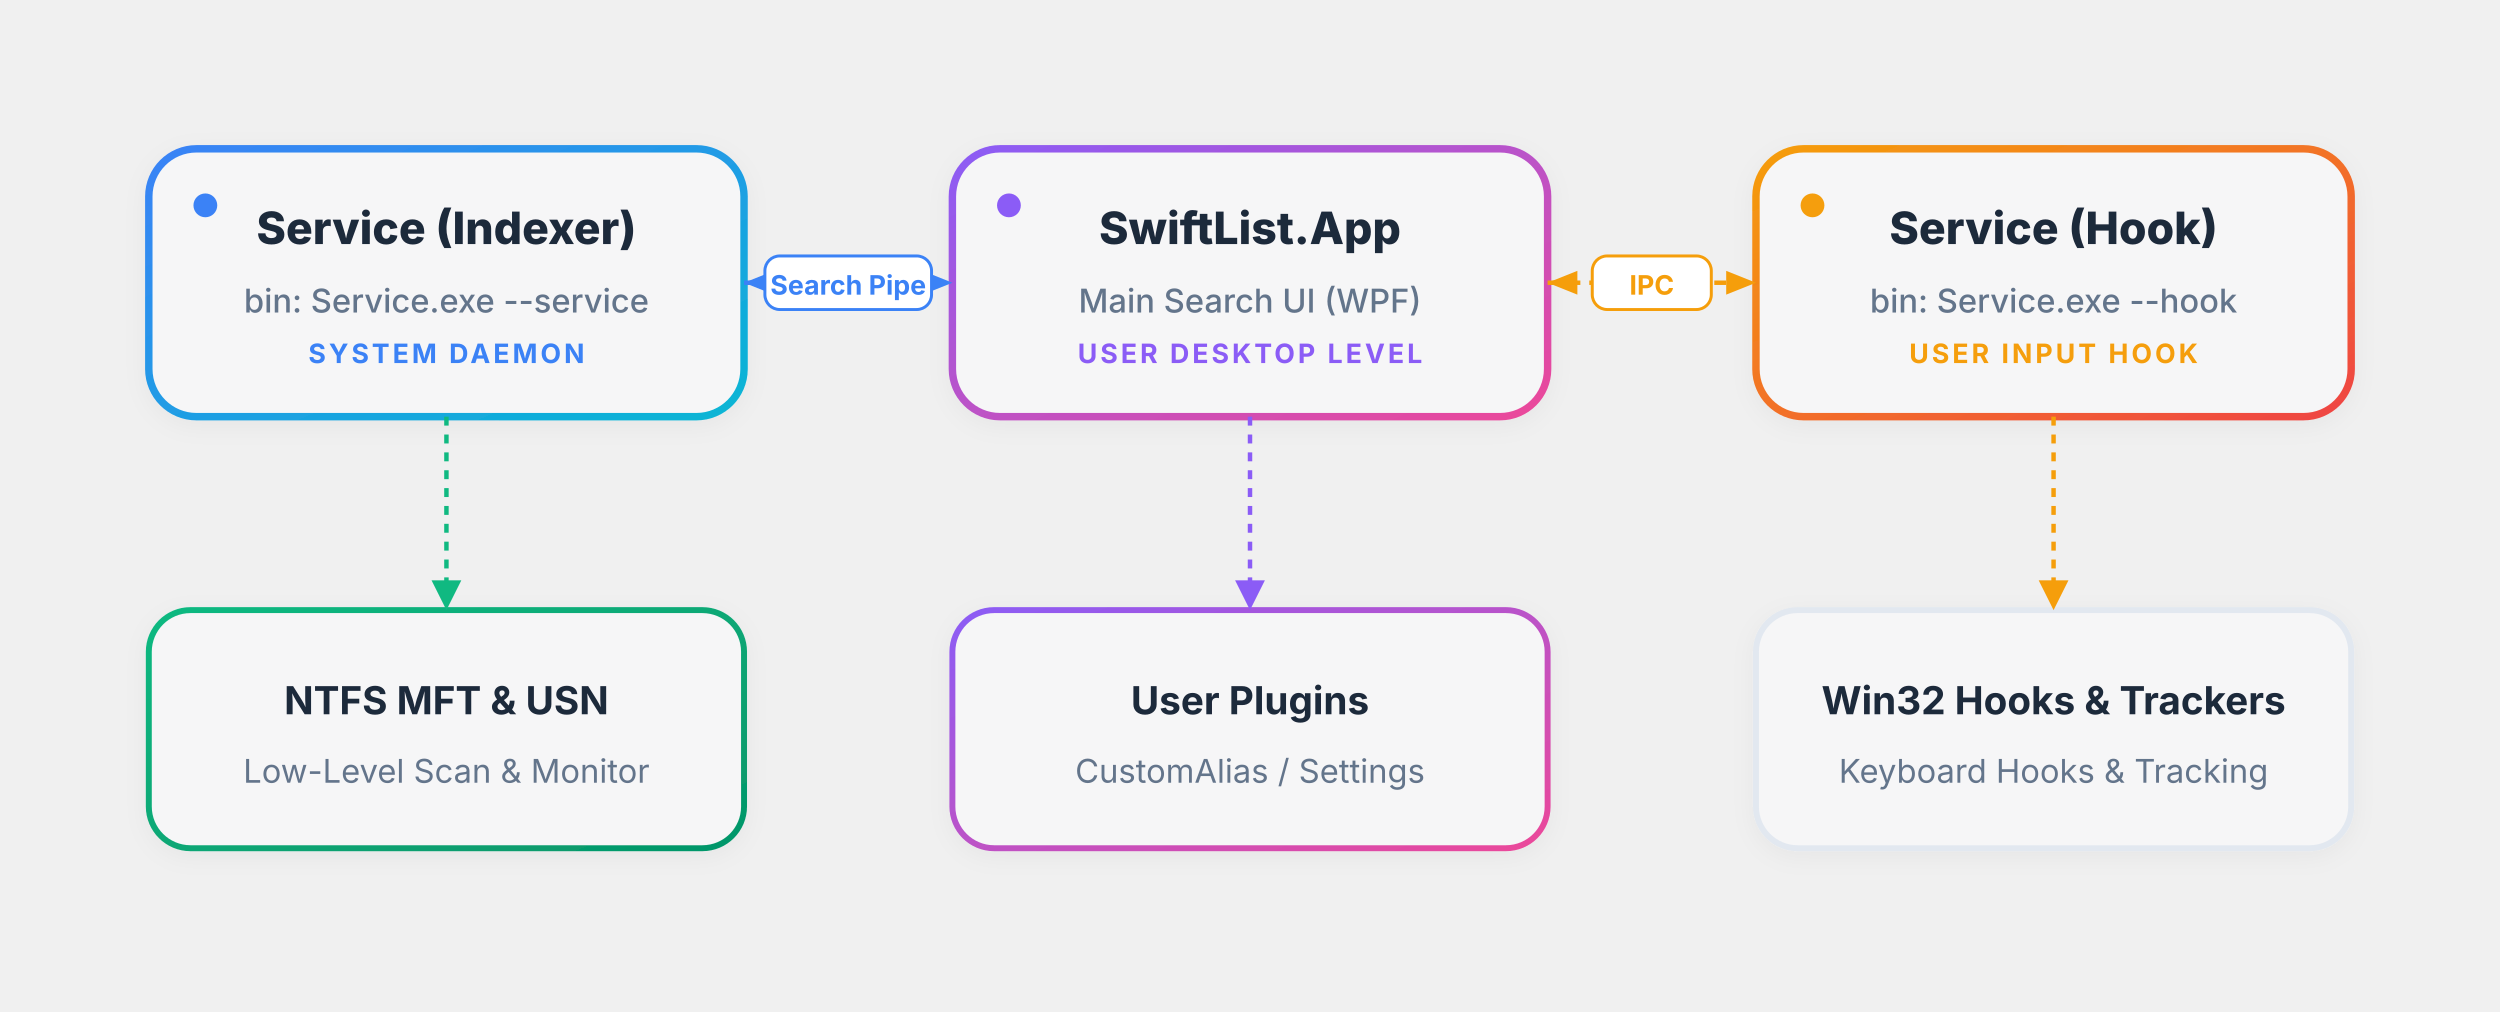
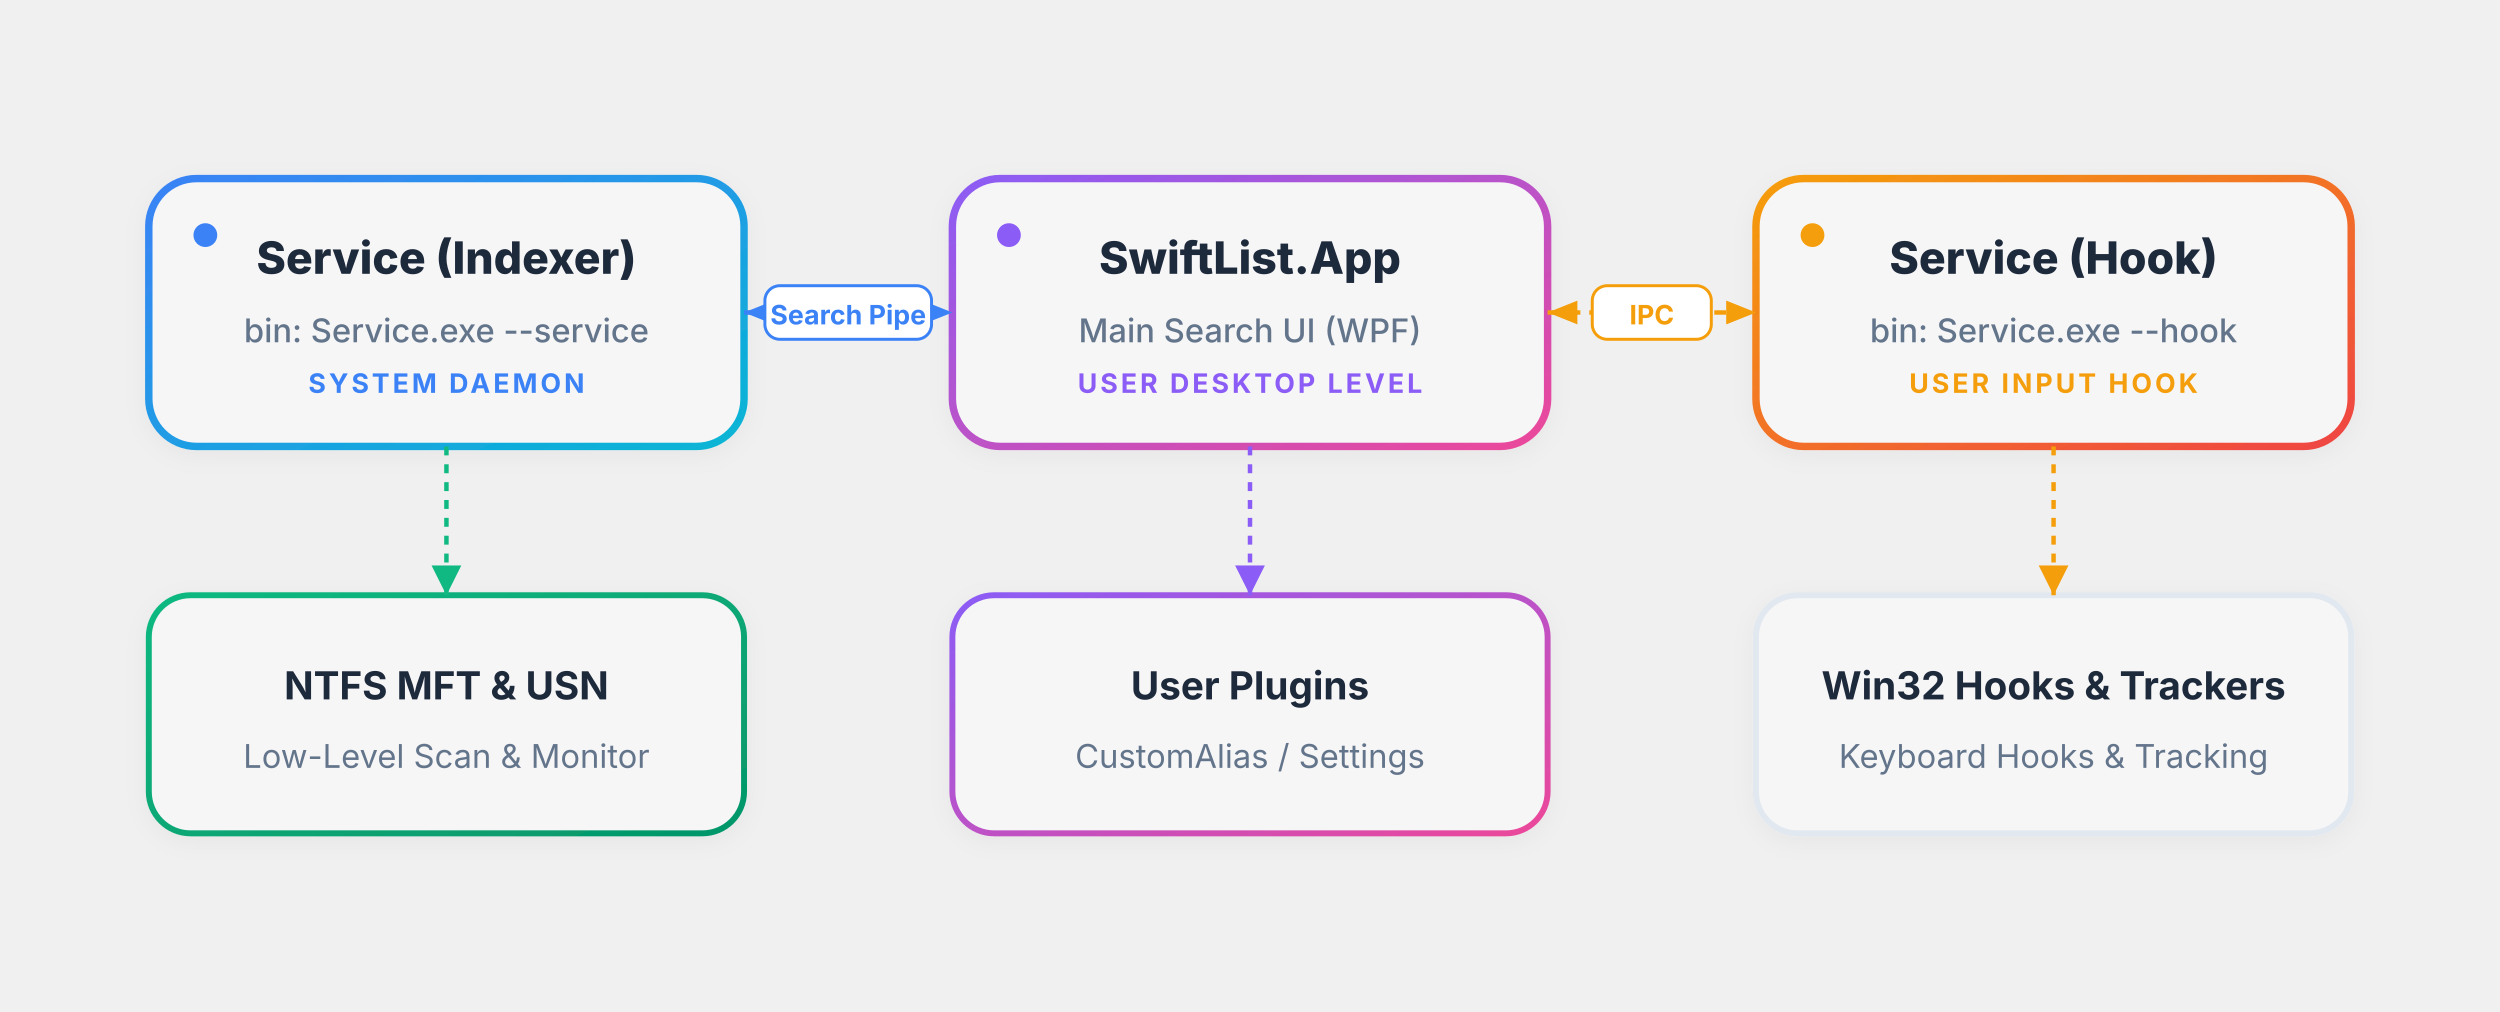
<svg xmlns="http://www.w3.org/2000/svg" viewBox="0 0 840 340" class="architecture-diagram" style="width: 100%; max-width: 840px; margin: 30px auto; display: block; font-family: system-ui, -apple-system, sans-serif; background-color: transparent;">
  <defs>
    <linearGradient id="serviceGrad" x1="0%" y1="0%" x2="100%" y2="100%">
      <stop offset="0%" stop-color="#3b82f6" />
      <stop offset="100%" stop-color="#06b6d4" />
    </linearGradient>
    <linearGradient id="appGrad" x1="0%" y1="0%" x2="100%" y2="100%">
      <stop offset="0%" stop-color="#8b5cf6" />
      <stop offset="100%" stop-color="#ec4899" />
    </linearGradient>
    <linearGradient id="hookGrad" x1="0%" y1="0%" x2="100%" y2="100%">
      <stop offset="0%" stop-color="#f59e0b" />
      <stop offset="100%" stop-color="#ef4444" />
    </linearGradient>
    <linearGradient id="dbGrad" x1="0%" y1="0%" x2="100%" y2="100%">
      <stop offset="0%" stop-color="#10b981" />
      <stop offset="100%" stop-color="#059669" />
    </linearGradient>
    <filter id="premium-shadow" x="-10%" y="-10%" width="130%" height="130%">
      <feDropShadow dx="0" dy="8" stdDeviation="12" flood-color="#0f172a" flood-opacity="0.08" />
      <feDropShadow dx="0" dy="2" stdDeviation="4" flood-color="#0f172a" flood-opacity="0.04" />
    </filter>
  </defs>
  <g filter="url(#premium-shadow)">
-     <rect x="50" y="50" width="200" height="90" rx="16" fill="#f6f6f7" stroke="url(#serviceGrad)" stroke-width="2.5" />
-     <rect x="65" y="65" width="8" height="8" rx="4" fill="#3b82f6" />
-     <text x="150" y="82" font-weight="800" font-size="15" fill="#1e293b" text-anchor="middle">Service (Indexer)</text>
-     <text x="150" y="105" font-size="11" fill="#64748b" text-anchor="middle" font-weight="500">bin: Service.exe --service</text>
-     <text x="150" y="122" font-size="9" fill="#3b82f6" text-anchor="middle" font-weight="700" letter-spacing="1">SYSTEM DAEMON</text>
+     <rect x="50" y="60" width="200" height="90" rx="16" fill="#f6f6f7" stroke="url(#serviceGrad)" stroke-width="2.5" />
+     <rect x="65" y="75" width="8" height="8" rx="4" fill="#3b82f6" />
+     <text x="150" y="92" font-weight="800" font-size="15" fill="#1e293b" text-anchor="middle">Service (Indexer)</text>
+     <text x="150" y="115" font-size="11" fill="#64748b" text-anchor="middle" font-weight="500">bin: Service.exe --service</text>
+     <text x="150" y="132" font-size="9" fill="#3b82f6" text-anchor="middle" font-weight="700" letter-spacing="1">SYSTEM DAEMON</text>
  </g>
  <g filter="url(#premium-shadow)">
-     <rect x="320" y="50" width="200" height="90" rx="16" fill="#f6f6f7" stroke="url(#appGrad)" stroke-width="2.5" />
-     <rect x="335" y="65" width="8" height="8" rx="4" fill="#8b5cf6" />
-     <text x="420" y="82" font-weight="800" font-size="15" fill="#1e293b" text-anchor="middle">SwiftList.App</text>
-     <text x="420" y="105" font-size="11" fill="#64748b" text-anchor="middle" font-weight="500">Main Search UI (WPF)</text>
-     <text x="420" y="122" font-size="9" fill="#8b5cf6" text-anchor="middle" font-weight="700" letter-spacing="1">USER DESKTOP LEVEL</text>
+     <rect x="320" y="60" width="200" height="90" rx="16" fill="#f6f6f7" stroke="url(#appGrad)" stroke-width="2.5" />
+     <rect x="335" y="75" width="8" height="8" rx="4" fill="#8b5cf6" />
+     <text x="420" y="92" font-weight="800" font-size="15" fill="#1e293b" text-anchor="middle">SwiftList.App</text>
+     <text x="420" y="115" font-size="11" fill="#64748b" text-anchor="middle" font-weight="500">Main Search UI (WPF)</text>
+     <text x="420" y="132" font-size="9" fill="#8b5cf6" text-anchor="middle" font-weight="700" letter-spacing="1">USER DESKTOP LEVEL</text>
  </g>
  <g filter="url(#premium-shadow)">
-     <rect x="590" y="50" width="200" height="90" rx="16" fill="#f6f6f7" stroke="url(#hookGrad)" stroke-width="2.5" />
-     <rect x="605" y="65" width="8" height="8" rx="4" fill="#f59e0b" />
-     <text x="690" y="82" font-weight="800" font-size="15" fill="#1e293b" text-anchor="middle">Service (Hook)</text>
-     <text x="690" y="105" font-size="11" fill="#64748b" text-anchor="middle" font-weight="500">bin: Service.exe --hook</text>
-     <text x="690" y="122" font-size="9" fill="#f59e0b" text-anchor="middle" font-weight="700" letter-spacing="1">USER INPUT HOOK</text>
+     <rect x="590" y="60" width="200" height="90" rx="16" fill="#f6f6f7" stroke="url(#hookGrad)" stroke-width="2.5" />
+     <rect x="605" y="75" width="8" height="8" rx="4" fill="#f59e0b" />
+     <text x="690" y="92" font-weight="800" font-size="15" fill="#1e293b" text-anchor="middle">Service (Hook)</text>
+     <text x="690" y="115" font-size="11" fill="#64748b" text-anchor="middle" font-weight="500">bin: Service.exe --hook</text>
+     <text x="690" y="132" font-size="9" fill="#f59e0b" text-anchor="middle" font-weight="700" letter-spacing="1">USER INPUT HOOK</text>
  </g>
  <g filter="url(#premium-shadow)">
-     <rect x="50" y="205" width="200" height="80" rx="14" fill="#f6f6f7" stroke="url(#dbGrad)" stroke-width="2" />
-     <text x="150" y="240" font-weight="700" font-size="13" fill="#1e293b" text-anchor="middle">NTFS MFT &amp; USN</text>
-     <text x="150" y="263" font-size="11" fill="#64748b" text-anchor="middle">Low-Level Scan &amp; Monitor</text>
+     <rect x="50" y="200" width="200" height="80" rx="14" fill="#f6f6f7" stroke="url(#dbGrad)" stroke-width="2" />
+     <text x="150" y="235" font-weight="700" font-size="13" fill="#1e293b" text-anchor="middle">NTFS MFT &amp; USN</text>
+     <text x="150" y="258" font-size="11" fill="#64748b" text-anchor="middle">Low-Level Scan &amp; Monitor</text>
  </g>
  <g filter="url(#premium-shadow)">
-     <rect x="320" y="205" width="200" height="80" rx="14" fill="#f6f6f7" stroke="url(#appGrad)" stroke-width="2" />
-     <text x="420" y="240" font-weight="700" font-size="13" fill="#1e293b" text-anchor="middle">User Plugins</text>
-     <text x="420" y="263" font-size="11" fill="#64748b" text-anchor="middle">CustomAlias / Settings</text>
+     <rect x="320" y="200" width="200" height="80" rx="14" fill="#f6f6f7" stroke="url(#appGrad)" stroke-width="2" />
+     <text x="420" y="235" font-weight="700" font-size="13" fill="#1e293b" text-anchor="middle">User Plugins</text>
+     <text x="420" y="258" font-size="11" fill="#64748b" text-anchor="middle">CustomAlias / Settings</text>
  </g>
  <g filter="url(#premium-shadow)">
-     <rect x="590" y="205" width="200" height="80" rx="14" fill="#f6f6f7" stroke="#e2e8f0" stroke-width="2" />
-     <text x="690" y="240" font-weight="700" font-size="13" fill="#1e293b" text-anchor="middle">Win32 Hooks &amp; Trackers</text>
-     <text x="690" y="263" font-size="11" fill="#64748b" text-anchor="middle">Keyboard Hooks &amp; Tracking</text>
+     <rect x="590" y="200" width="200" height="80" rx="14" fill="#f6f6f7" stroke="#e2e8f0" stroke-width="2" />
+     <text x="690" y="235" font-weight="700" font-size="13" fill="#1e293b" text-anchor="middle">Win32 Hooks &amp; Trackers</text>
+     <text x="690" y="258" font-size="11" fill="#64748b" text-anchor="middle">Keyboard Hooks &amp; Tracking</text>
  </g>
  <g>
-     <path d="M 250 95 L 320 95" stroke="#3b82f6" stroke-dasharray="4,3" stroke-width="1.5" />
-     <polygon points="250,95 260,91 260,99" fill="#3b82f6" />
-     <polygon points="320,95 310,91 310,99" fill="#3b82f6" />
-     <rect x="257" y="86" width="56" height="18" rx="5" fill="#ffffff" stroke="#3b82f6" stroke-width="1" />
-     <text x="285" y="99" font-size="9" fill="#3b82f6" text-anchor="middle" font-weight="700">Search Pipe</text>
+     <path d="M 250 105 L 320 105" stroke="#3b82f6" stroke-dasharray="4,3" stroke-width="1.5" />
+     <polygon points="250,105 260,101 260,109" fill="#3b82f6" />
+     <polygon points="320,105 310,101 310,109" fill="#3b82f6" />
+     <rect x="257" y="96" width="56" height="18" rx="5" fill="#ffffff" stroke="#3b82f6" stroke-width="1" />
+     <text x="285" y="109" font-size="9" fill="#3b82f6" text-anchor="middle" font-weight="700">Search Pipe</text>
  </g>
  <g>
-     <path d="M 520 95 L 590 95" stroke="#f59e0b" stroke-dasharray="4,3" stroke-width="1.5" />
-     <polygon points="520,95 530,91 530,99" fill="#f59e0b" />
-     <polygon points="590,95 580,91 580,99" fill="#f59e0b" />
-     <rect x="535" y="86" width="40" height="18" rx="5" fill="#ffffff" stroke="#f59e0b" stroke-width="1" />
-     <text x="555" y="99" font-size="9" fill="#f59e0b" text-anchor="middle" font-weight="700">IPC</text>
+     <path d="M 520 105 L 590 105" stroke="#f59e0b" stroke-dasharray="4,3" stroke-width="1.5" />
+     <polygon points="520,105 530,101 530,109" fill="#f59e0b" />
+     <polygon points="590,105 580,101 580,109" fill="#f59e0b" />
+     <rect x="535" y="96" width="40" height="18" rx="5" fill="#ffffff" stroke="#f59e0b" stroke-width="1" />
+     <text x="555" y="109" font-size="9" fill="#f59e0b" text-anchor="middle" font-weight="700">IPC</text>
  </g>
  <g>
-     <path d="M 150 140 L 150 205" stroke="#10b981" stroke-width="1.5" stroke-dasharray="3,3" />
-     <polygon points="150,205 145,195 155,195" fill="#10b981" />
+     <path d="M 150 150 L 150 200" stroke="#10b981" stroke-width="1.5" stroke-dasharray="3,3" />
+     <polygon points="150,200 145,190 155,190" fill="#10b981" />
  </g>
  <g>
-     <path d="M 420 140 L 420 205" stroke="#8b5cf6" stroke-width="1.5" stroke-dasharray="3,3" />
-     <polygon points="420,205 415,195 425,195" fill="#8b5cf6" />
+     <path d="M 420 150 L 420 200" stroke="#8b5cf6" stroke-width="1.5" stroke-dasharray="3,3" />
+     <polygon points="420,200 415,190 425,190" fill="#8b5cf6" />
  </g>
  <g>
-     <path d="M 690 140 L 690 205" stroke="#f59e0b" stroke-width="1.5" stroke-dasharray="3,3" />
-     <polygon points="690,205 685,195 695,195" fill="#f59e0b" />
+     <path d="M 690 150 L 690 200" stroke="#f59e0b" stroke-width="1.5" stroke-dasharray="3,3" />
+     <polygon points="690,200 685,190 695,190" fill="#f59e0b" />
  </g>
</svg>
